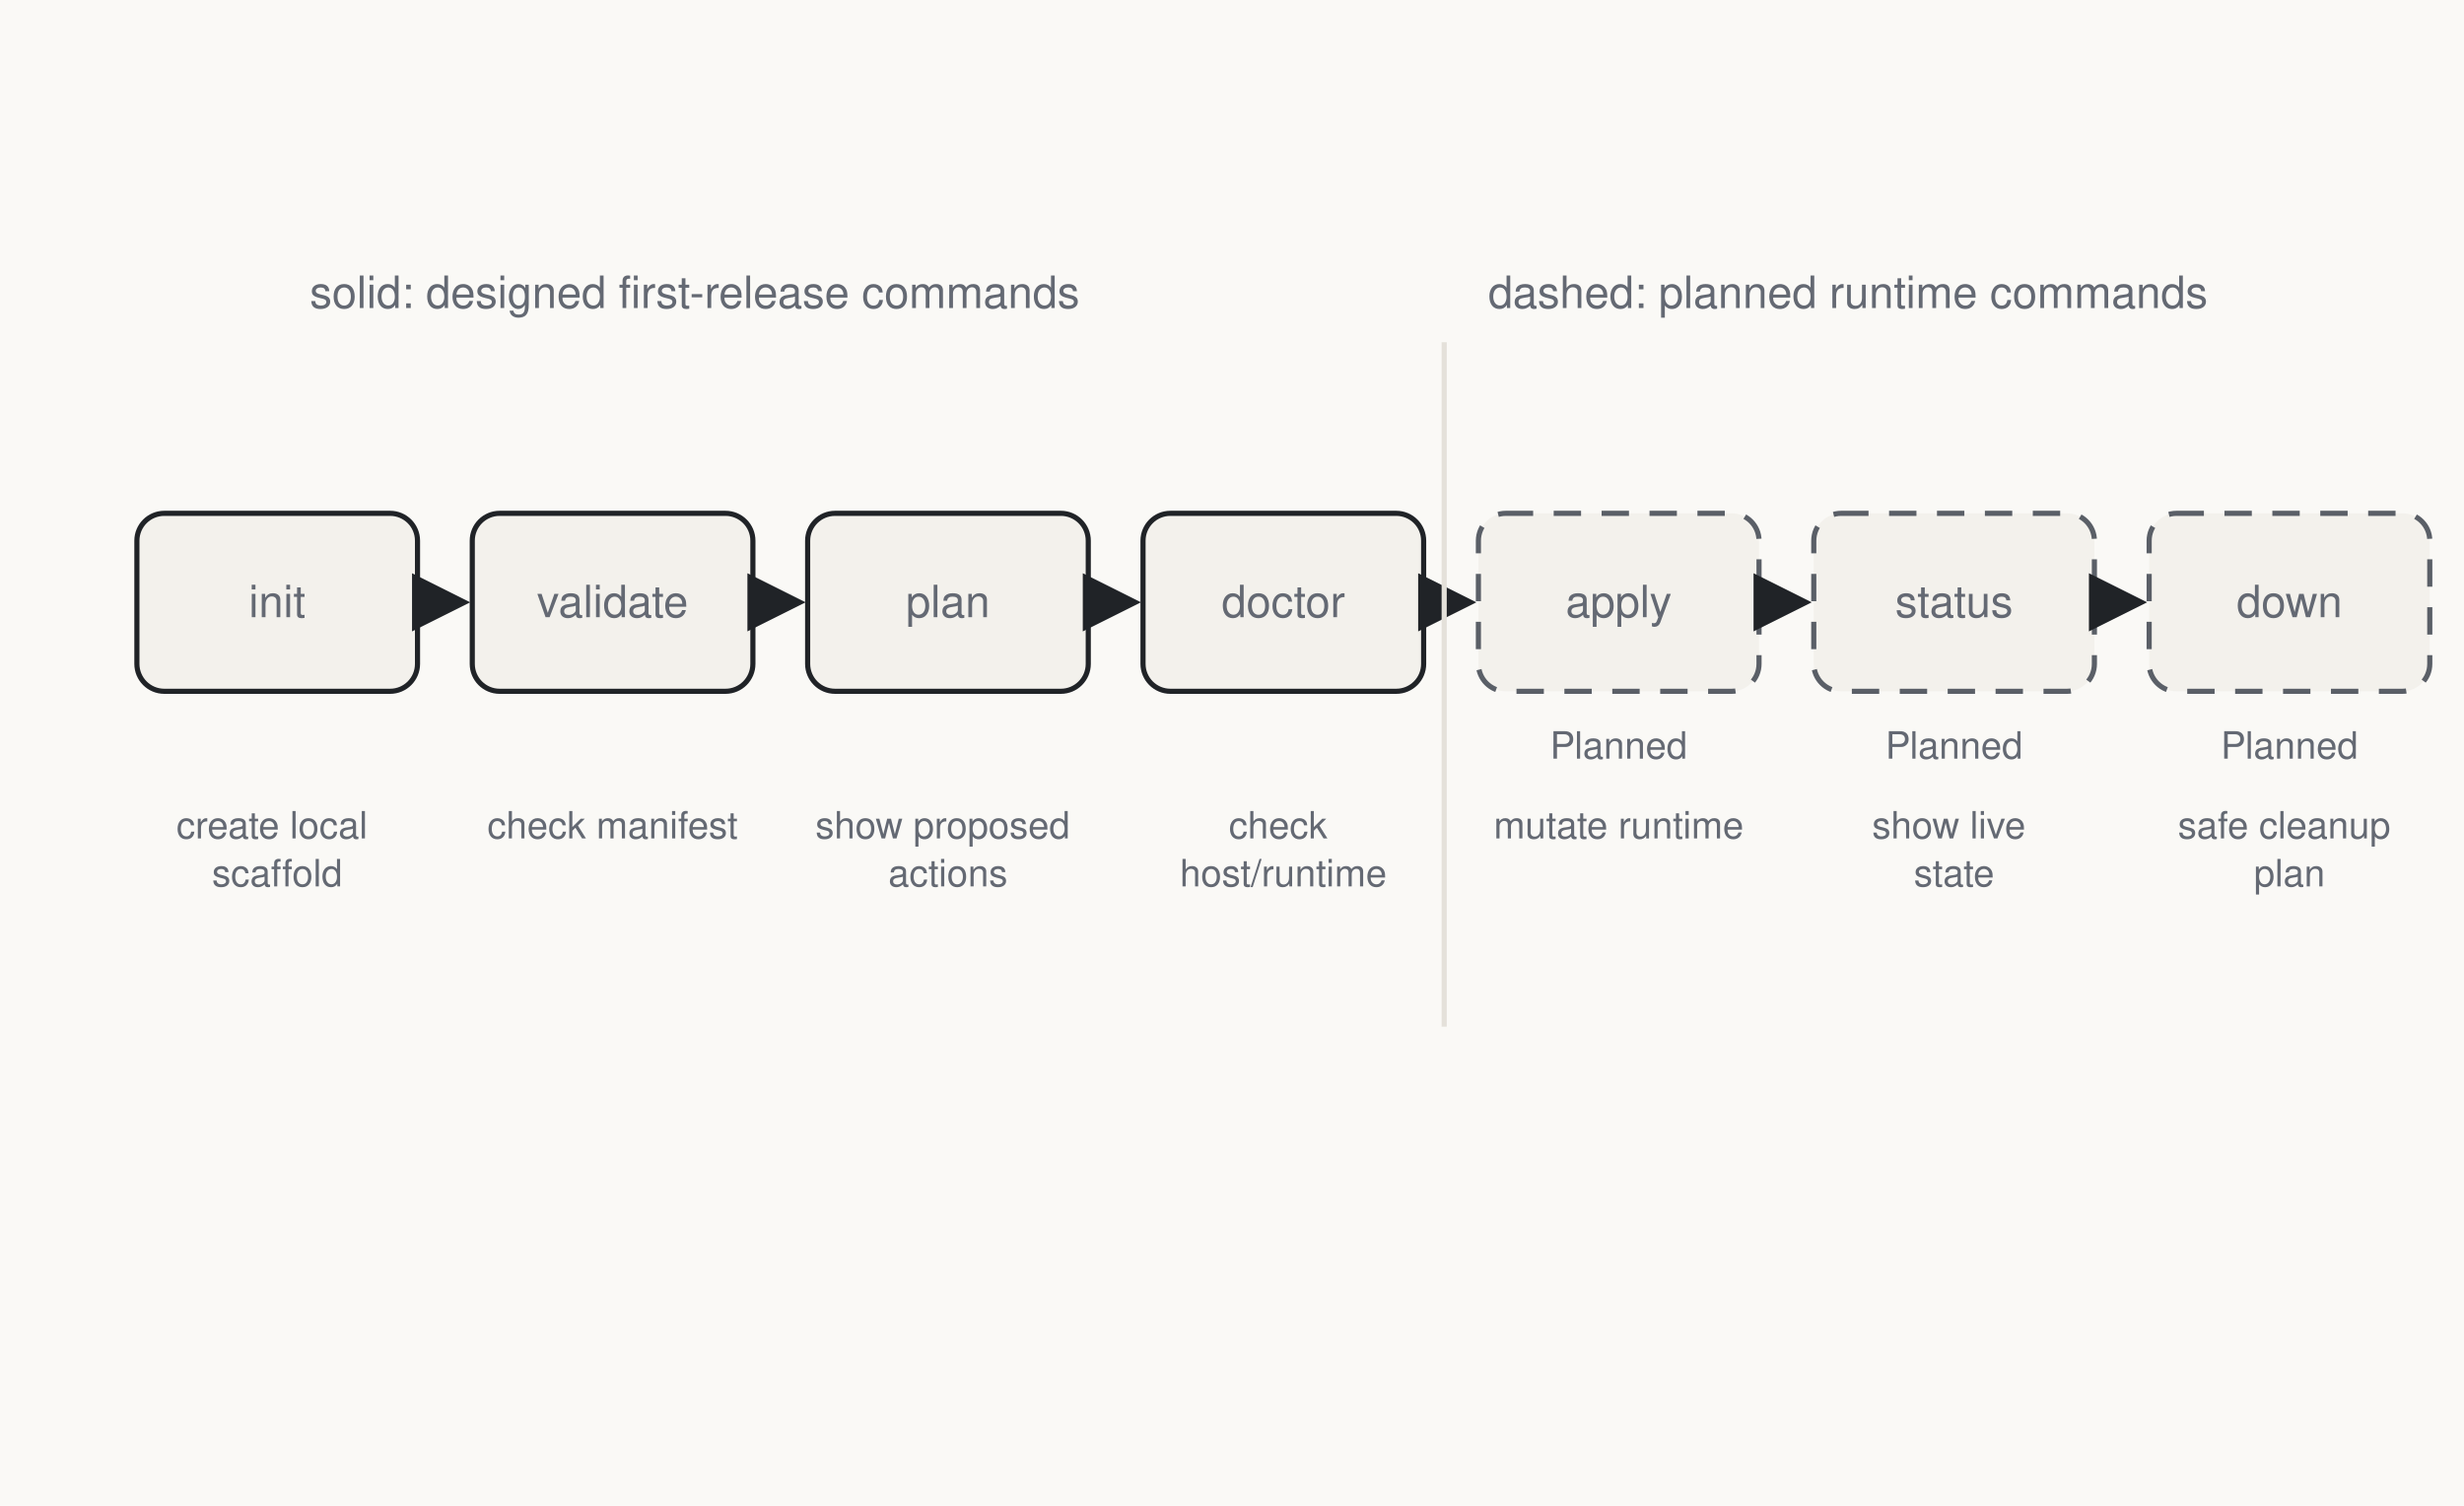
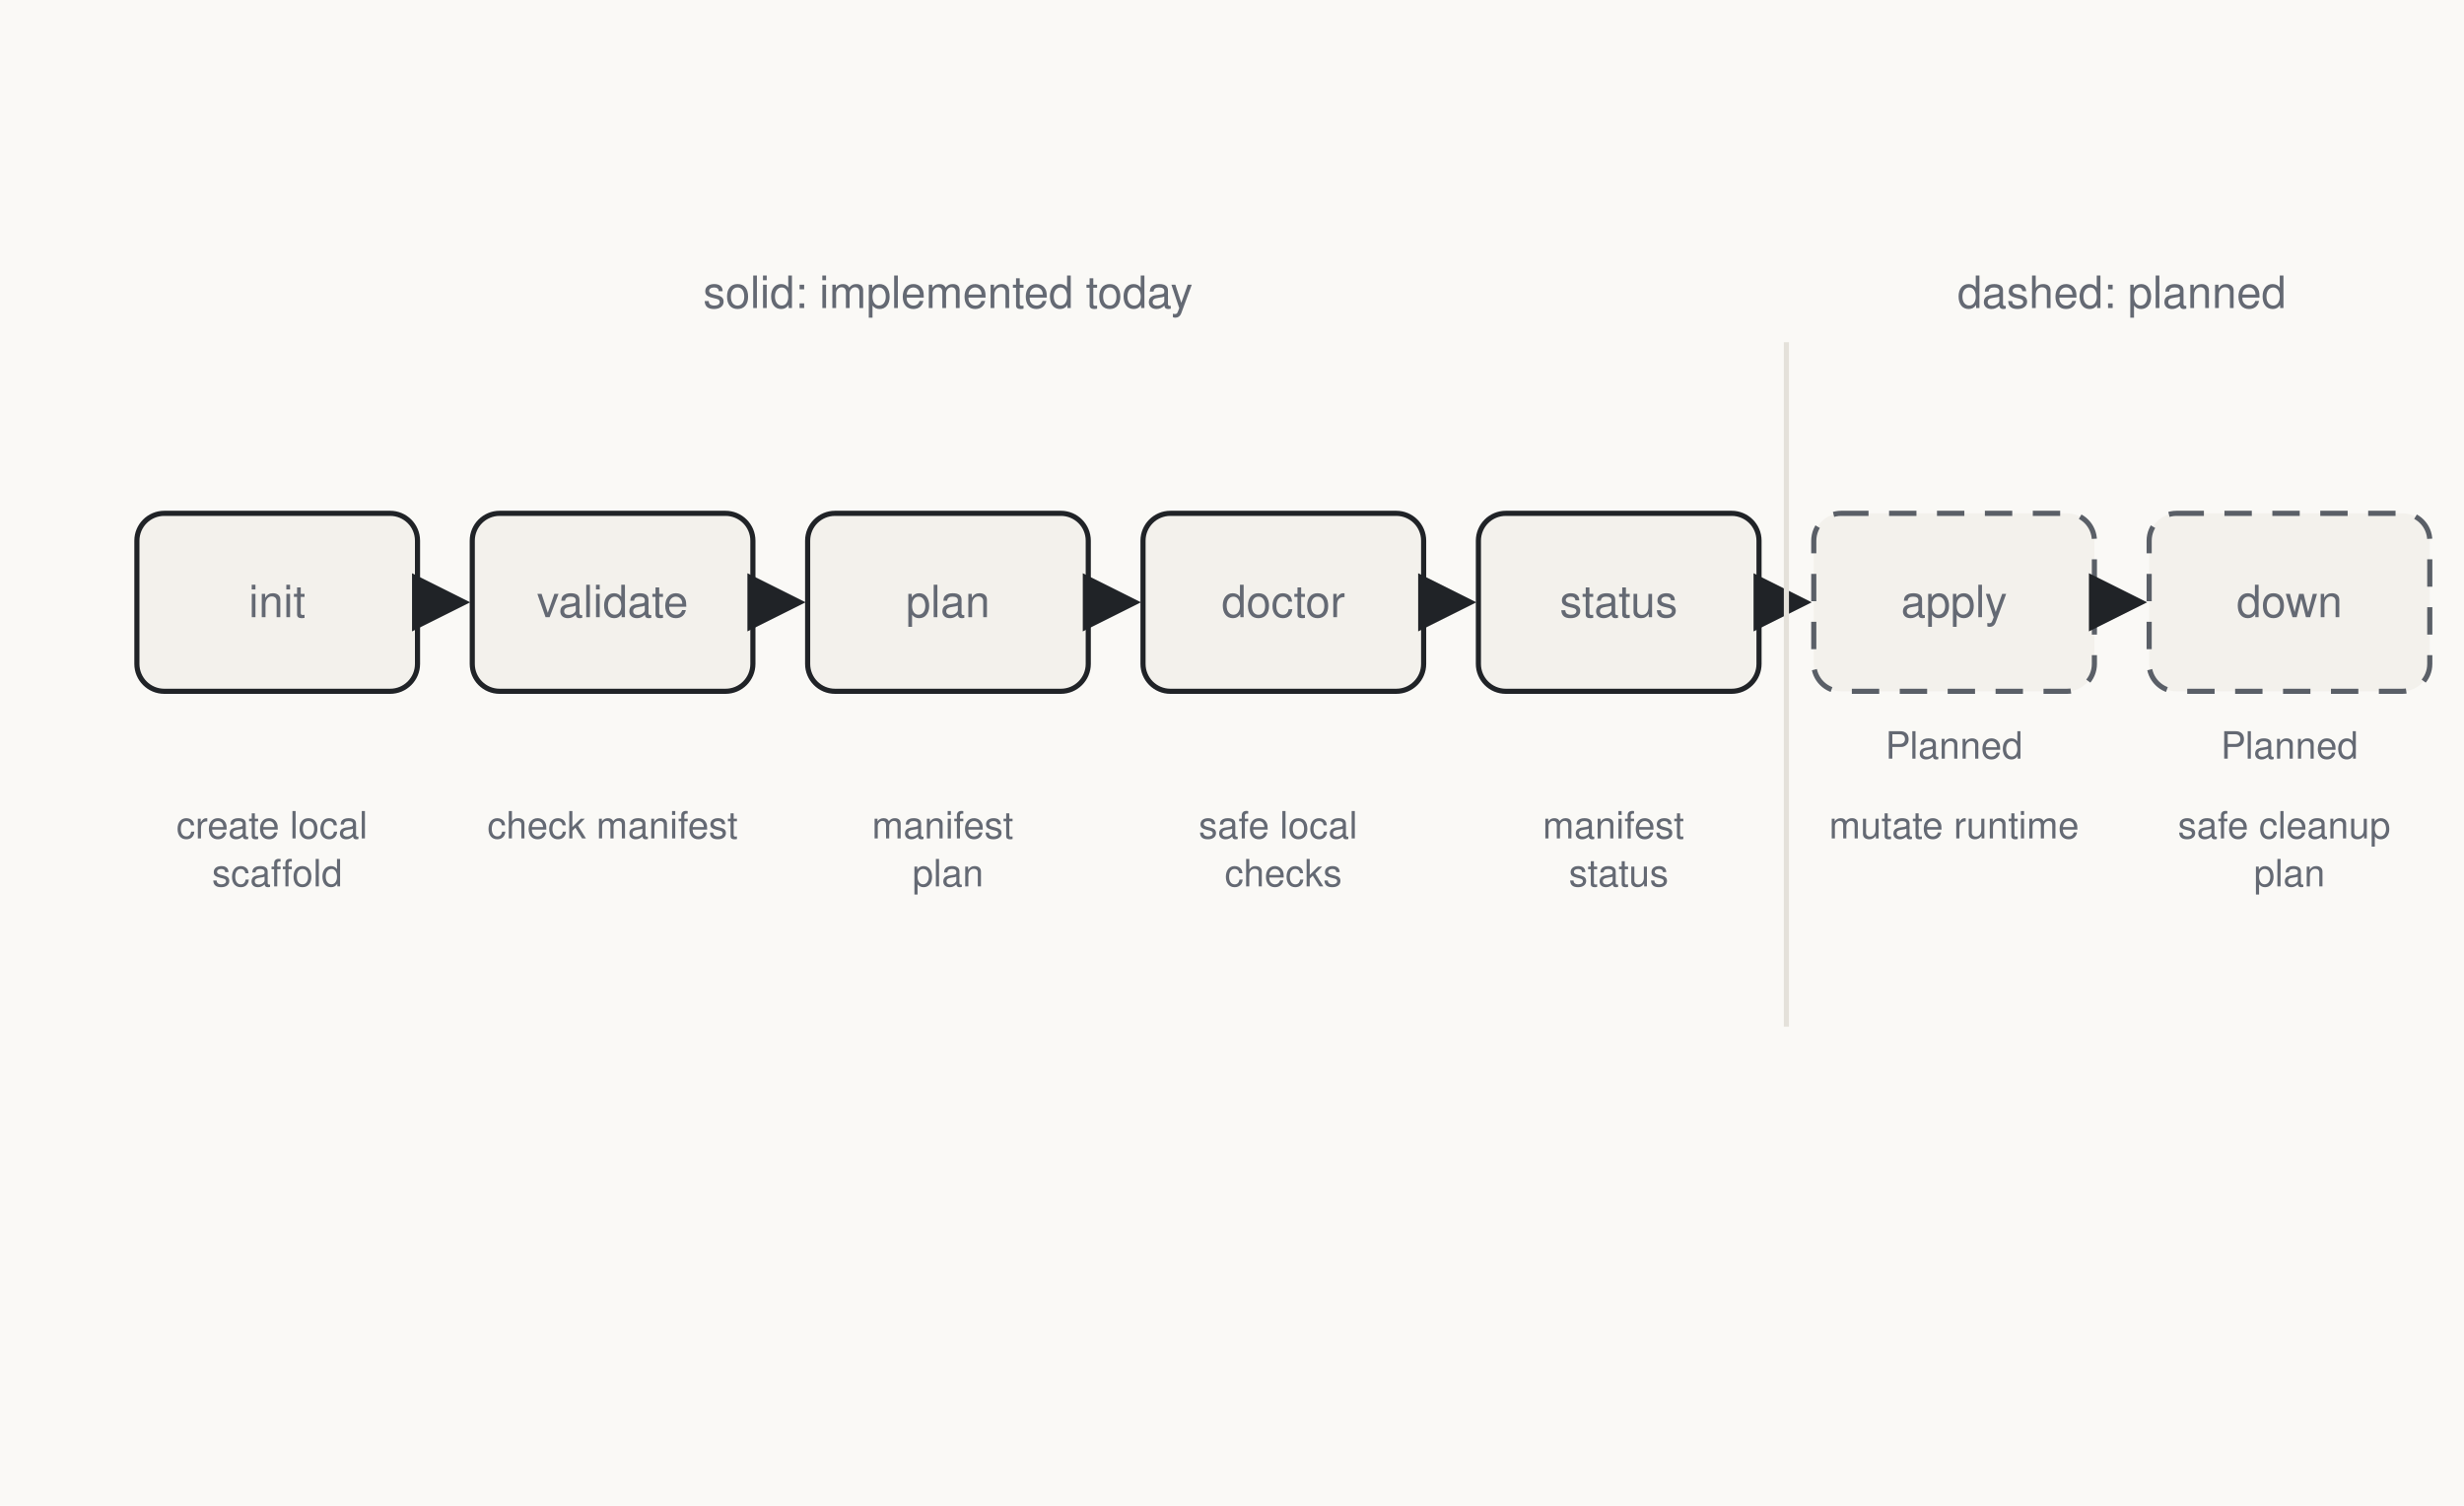
<svg xmlns="http://www.w3.org/2000/svg" viewBox="0 0 720 440" role="img" aria-labelledby="title desc">
  <style>
      .label { font-family: Helvetica, Arial, sans-serif; fill: #202327; font-size: 18px; font-weight: 600; }
      .small { font-family: Helvetica, Arial, sans-serif; fill: #646973; font-size: 13px; font-weight: 400; }
      .mono { font-family: ui-monospace, SFMono-Regular, Menlo, Consolas, monospace; fill: #202327; font-size: 15px; }
      .tiny { font-family: Helvetica, Arial, sans-serif; fill: #646973; font-size: 11px; }
      .box { fill: #f3f1ec; stroke: #e4e1da; stroke-width: 1.5; }
      .box-ink { fill: #f3f1ec; stroke: #202327; stroke-width: 1.5; }
      .planned { stroke: #5a5f67; stroke-dasharray: 8 6; }
      .arrow { stroke: #202327; stroke-width: 1.7; fill: none; marker-end: url(#arrowInk); }
      .arrowAccent { stroke: #1f3a5f; stroke-width: 2; fill: none; marker-end: url(#arrowAccent); }
      .hair { stroke: #e4e1da; stroke-width: 1.5; }
    </style>
  <defs>
    <marker id="arrowInk" markerWidth="10" markerHeight="10" refX="8" refY="5" orient="auto" markerUnits="strokeWidth">
      <path d="M 0 0 L 10 5 L 0 10 z" fill="#202327" />
    </marker>
    <marker id="arrowAccent" markerWidth="10" markerHeight="10" refX="8" refY="5" orient="auto" markerUnits="strokeWidth">
      <path d="M 0 0 L 10 5 L 0 10 z" fill="#1f3a5f" />
    </marker>
  </defs>
  <rect x="0" y="0" width="720" height="440" fill="#faf9f6" />
  <rect x="40" y="150" width="82" height="52" rx="8" class="box-ink" />
  <text x="81.0" y="176" class="small" text-anchor="middle" dominant-baseline="middle">init</text>
  <text x="81.0" y="245" class="tiny" text-anchor="middle">
    <tspan x="81.0" dy="0">create local</tspan>
    <tspan x="81.0" dy="14">scaffold</tspan>
  </text>
  <path d="M 124 176 L 134 176" class="arrow" />
  <rect x="138" y="150" width="82" height="52" rx="8" class="box-ink" />
  <text x="179.0" y="176" class="small" text-anchor="middle" dominant-baseline="middle">validate</text>
  <text x="179.0" y="245" class="tiny" text-anchor="middle">
    <tspan x="179.0" dy="0">check manifest</tspan>
  </text>
  <path d="M 222 176 L 232 176" class="arrow" />
  <rect x="236" y="150" width="82" height="52" rx="8" class="box-ink" />
  <text x="277.0" y="176" class="small" text-anchor="middle" dominant-baseline="middle">plan</text>
  <text x="277.0" y="245" class="tiny" text-anchor="middle">
-     <tspan x="277.0" dy="0">show proposed</tspan>
-     <tspan x="277.0" dy="14">actions</tspan>
+     <tspan x="277.0" dy="0">manifest</tspan>
+     <tspan x="277.0" dy="14">plan</tspan>
  </text>
  <path d="M 320 176 L 330 176" class="arrow" />
  <rect x="334" y="150" width="82" height="52" rx="8" class="box-ink" />
  <text x="375.0" y="176" class="small" text-anchor="middle" dominant-baseline="middle">doctor</text>
  <text x="375.0" y="245" class="tiny" text-anchor="middle">
-     <tspan x="375.0" dy="0">check</tspan>
-     <tspan x="375.0" dy="14">host/runtime</tspan>
+     <tspan x="375.0" dy="0">safe local</tspan>
+     <tspan x="375.0" dy="14">checks</tspan>
  </text>
-   <path d="M 418 176 L 428 176" class="arrow" stroke-dasharray="8 6" />
-   <rect x="432" y="150" width="82" height="52" rx="8" class="box-ink planned" />
-   <text x="473.0" y="176" class="small" text-anchor="middle" dominant-baseline="middle">apply</text>
-   <text x="473.0" y="218" class="tiny" text-anchor="middle" dominant-baseline="middle" fill="#5a5f67">Planned</text>
+   <path d="M 418 176 L 428 176" class="arrow" />
+   <rect x="432" y="150" width="82" height="52" rx="8" class="box-ink" />
+   <text x="473.0" y="176" class="small" text-anchor="middle" dominant-baseline="middle">status</text>
  <text x="473.0" y="245" class="tiny" text-anchor="middle">
-     <tspan x="473.0" dy="0">mutate runtime</tspan>
+     <tspan x="473.0" dy="0">manifest</tspan>
+     <tspan x="473.0" dy="14">status</tspan>
  </text>
  <path d="M 516 176 L 526 176" class="arrow" stroke-dasharray="8 6" />
  <rect x="530" y="150" width="82" height="52" rx="8" class="box-ink planned" />
-   <text x="571.0" y="176" class="small" text-anchor="middle" dominant-baseline="middle">status</text>
+   <text x="571.0" y="176" class="small" text-anchor="middle" dominant-baseline="middle">apply</text>
  <text x="571.0" y="218" class="tiny" text-anchor="middle" dominant-baseline="middle" fill="#5a5f67">Planned</text>
  <text x="571.0" y="245" class="tiny" text-anchor="middle">
-     <tspan x="571.0" dy="0">show live</tspan>
-     <tspan x="571.0" dy="14">state</tspan>
+     <tspan x="571.0" dy="0">mutate runtime</tspan>
  </text>
  <path d="M 614 176 L 624 176" class="arrow" stroke-dasharray="8 6" />
  <rect x="628" y="150" width="82" height="52" rx="8" class="box-ink planned" />
  <text x="669.0" y="176" class="small" text-anchor="middle" dominant-baseline="middle">down</text>
  <text x="669.0" y="218" class="tiny" text-anchor="middle" dominant-baseline="middle" fill="#5a5f67">Planned</text>
  <text x="669.0" y="245" class="tiny" text-anchor="middle">
    <tspan x="669.0" dy="0">safe cleanup</tspan>
    <tspan x="669.0" dy="14">plan</tspan>
  </text>
-   <path d="M 422 100 L 422 300" class="hair" />
-   <text x="203" y="90" class="small" text-anchor="middle">solid: designed first-release commands</text>
-   <text x="540" y="90" class="small" text-anchor="middle">dashed: planned runtime commands</text>
+   <path d="M 522 100 L 522 300" class="hair" />
+   <text x="277" y="90" class="small" text-anchor="middle">solid: implemented today</text>
+   <text x="620" y="90" class="small" text-anchor="middle">dashed: planned</text>
</svg>
